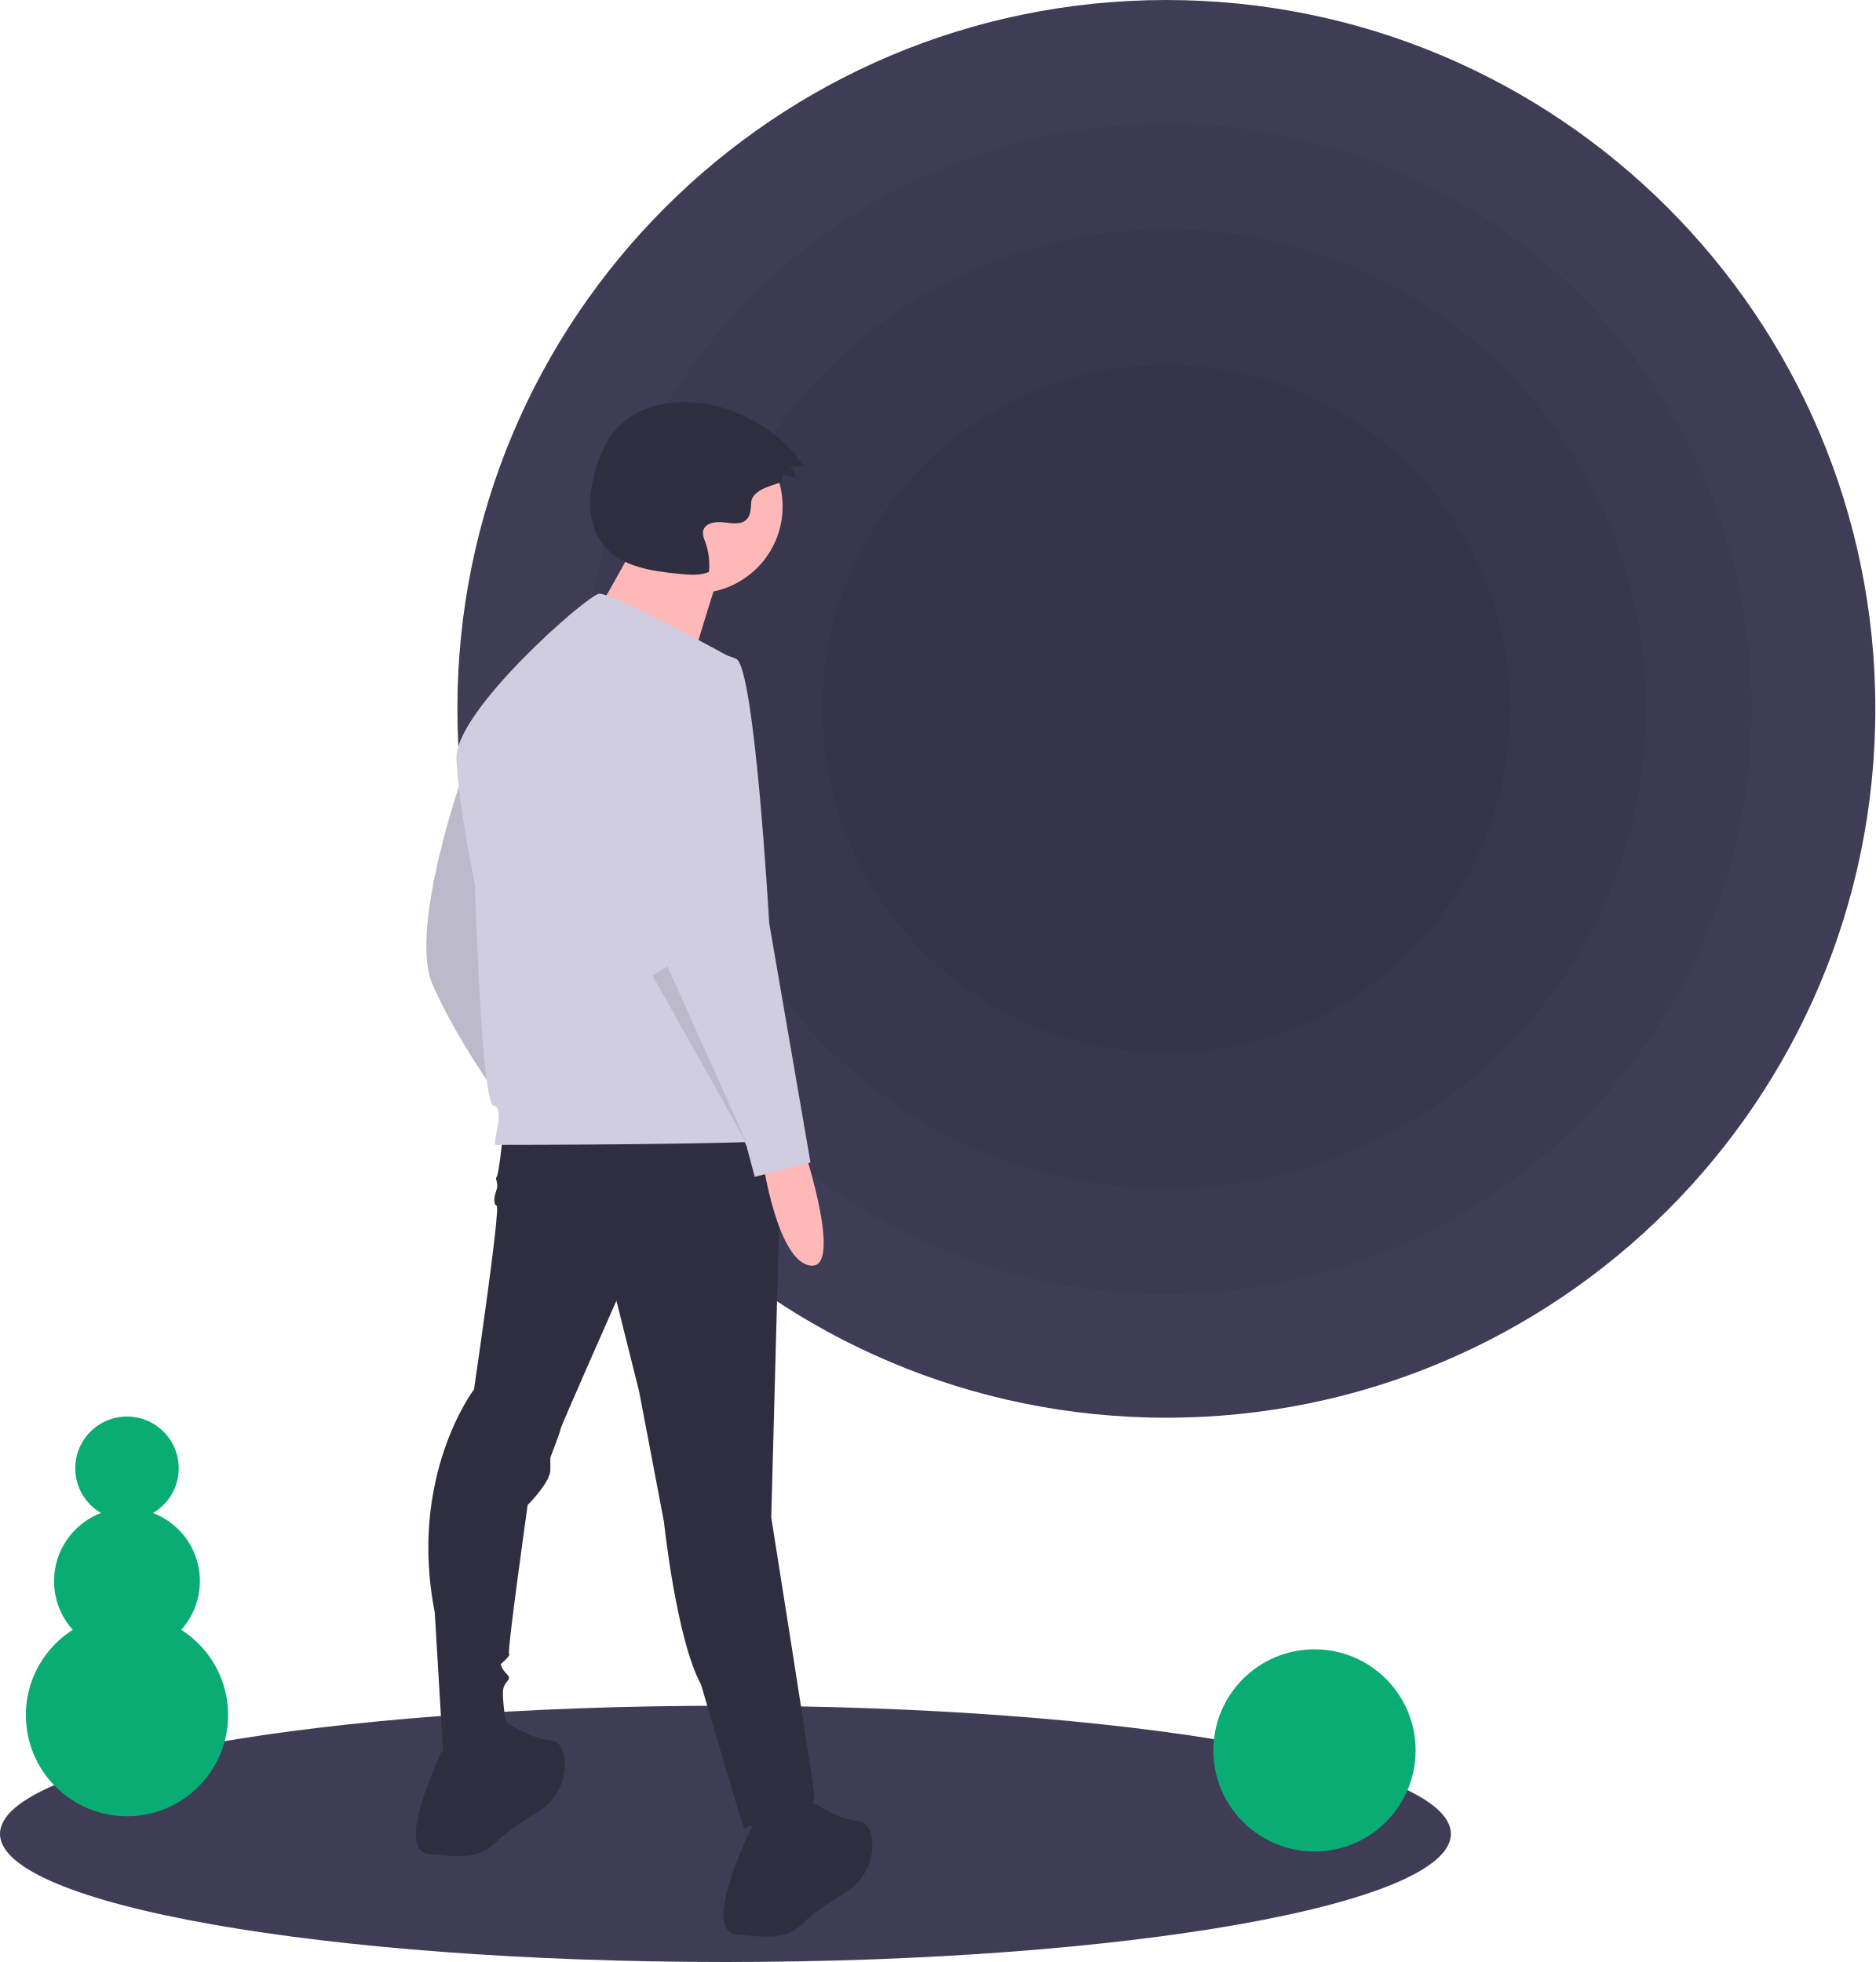
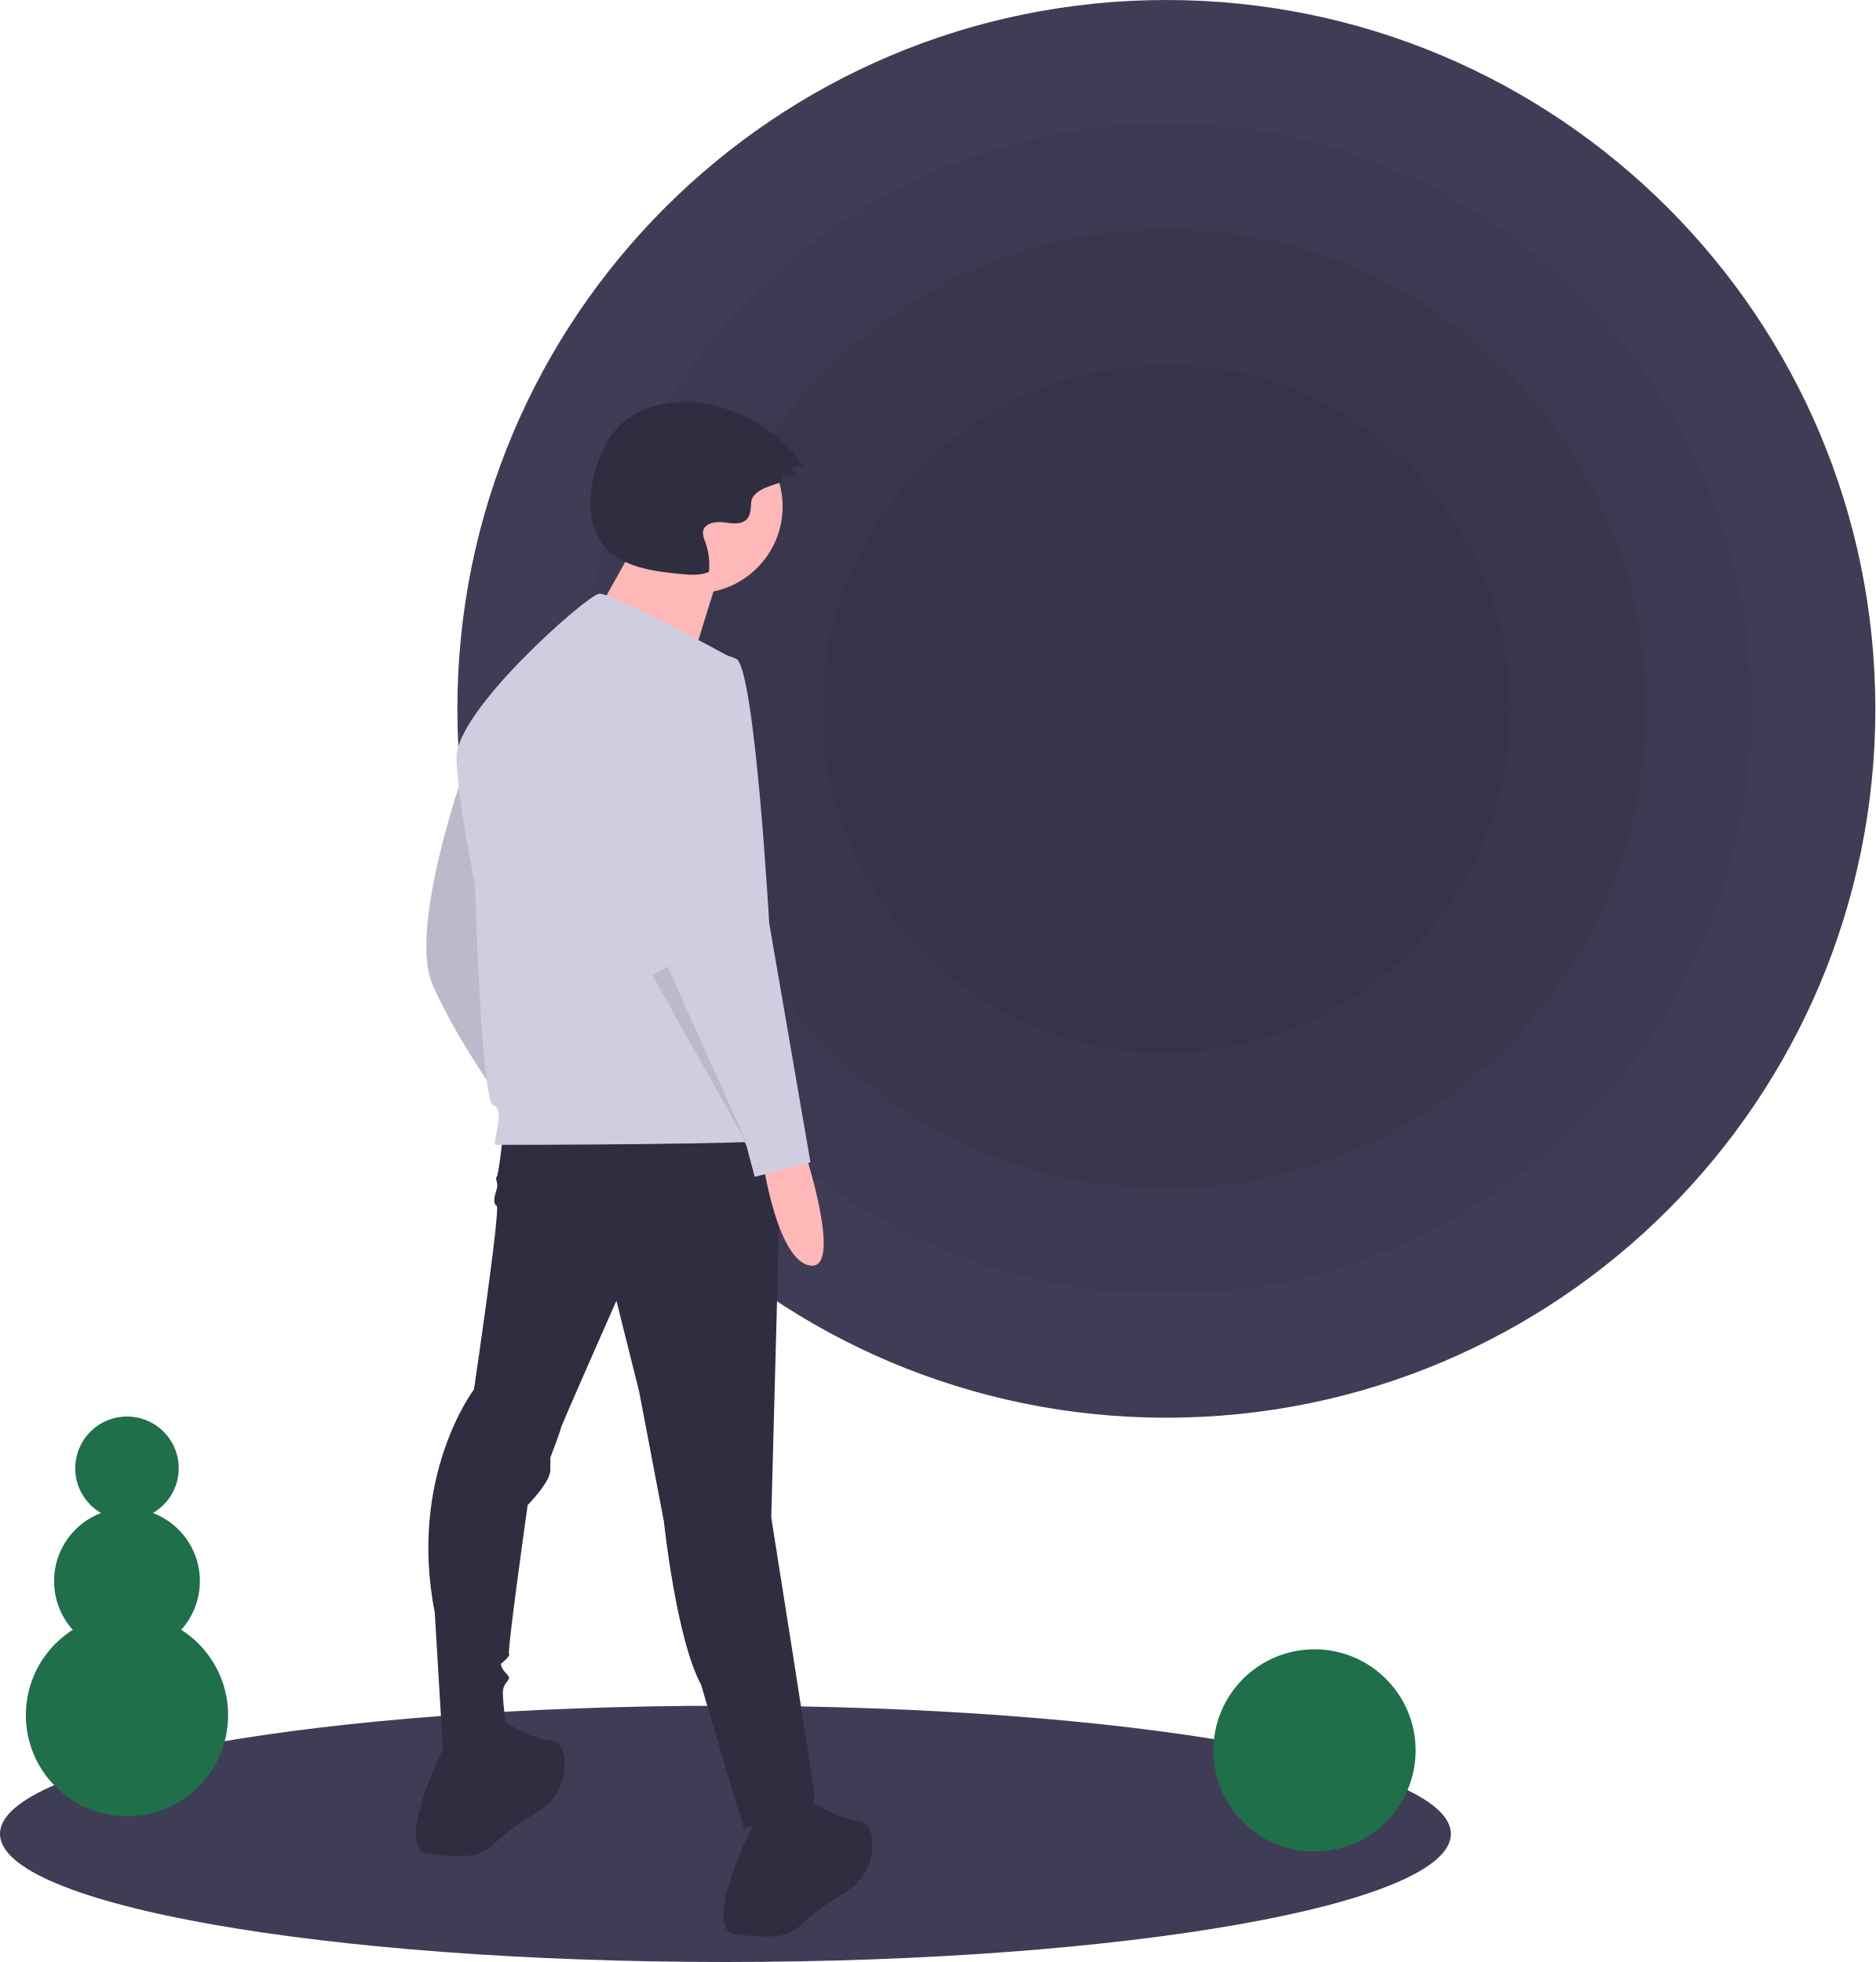
<svg xmlns="http://www.w3.org/2000/svg" data-name="Layer 1" width="797.5" height="834.5" viewBox="0 0 797.5 834.5">
  <ellipse cx="308.5" cy="780" rx="308.5" ry="54.5" fill="#3f3d56" />
  <circle cx="496" cy="301.5" r="301.5" fill="#3f3d56" />
  <circle cx="496" cy="301.5" r="248.898" opacity="0.05" />
  <circle cx="496" cy="301.5" r="203.994" opacity="0.05" />
  <circle cx="496" cy="301.5" r="146.26" opacity="0.05" />
  <path d="M398.42,361.232s-23.704,66.722-13.169,90.426,27.216,46.53,27.216,46.53S406.322,365.622,398.42,361.232Z" transform="translate(-201.25 -32.75)" fill="#d0cde1" />
  <path d="M398.42,361.232s-23.704,66.722-13.169,90.426,27.216,46.53,27.216,46.53S406.322,365.622,398.42,361.232Z" transform="translate(-201.25 -32.75)" opacity="0.1" />
  <path d="M415.101,515.747s-1.756,16.681-2.634,17.558.878,2.634,0,5.268-1.756,6.145,0,7.023-9.657,78.135-9.657,78.135-28.094,36.873-16.681,94.816l3.512,58.821s27.216,1.756,27.216-7.901c0,0-1.756-11.413-1.756-16.681s4.39-5.268,1.756-7.901-2.634-4.39-2.634-4.39,4.39-3.512,3.512-4.39,7.901-63.211,7.901-63.211,9.657-9.657,9.657-14.925v-5.268s4.39-11.413,4.39-12.291,23.704-54.431,23.704-54.431l9.657,38.629,10.535,55.309s5.268,50.042,15.803,69.356c0,0,18.436,63.211,18.436,61.455s30.727-6.145,29.849-14.047-18.436-118.52-18.436-118.52L533.621,513.991Z" transform="translate(-201.25 -32.75)" fill="#2f2e41" />
  <path d="M391.397,772.978s-23.704,46.53-7.901,48.286,21.948,1.756,28.971-5.268c3.84-3.84,11.615-8.991,17.876-12.873a23.117,23.117,0,0,0,10.969-21.982c-.463-4.295-2.068-7.834-6.019-8.164-10.535-.878-22.826-10.535-22.826-10.535Z" transform="translate(-201.25 -32.75)" fill="#2f2e41" />
  <path d="M522.208,807.217s-23.704,46.53-7.901,48.286,21.948,1.756,28.971-5.268c3.84-3.84,11.615-8.991,17.876-12.873a23.117,23.117,0,0,0,10.969-21.982c-.463-4.295-2.068-7.834-6.019-8.164-10.535-.878-22.826-10.535-22.826-10.535Z" transform="translate(-201.25 -32.75)" fill="#2f2e41" />
  <circle cx="295.905" cy="215.433" r="36.905" fill="#ffb8b8" />
  <path d="M473.43,260.308S447.07,308.812,444.961,308.812,492.41,324.628,492.41,324.628s13.707-46.394,15.816-50.612Z" transform="translate(-201.25 -32.75)" fill="#ffb8b8" />
  <path d="M513.867,313.385s-52.675-28.971-57.943-28.094-61.455,50.042-60.577,70.234,7.901,53.553,7.901,53.553,2.634,93.06,7.901,93.938-.878,16.681.878,16.681,122.909,0,123.787-2.634S513.867,313.385,513.867,313.385Z" transform="translate(-201.25 -32.75)" fill="#d0cde1" />
  <path d="M543.278,521.892s16.681,50.92,2.634,49.164-20.192-43.896-20.192-43.896Z" transform="translate(-201.25 -32.75)" fill="#ffb8b8" />
  <path d="M498.504,310.313s-32.483,7.023-27.216,50.92,14.925,87.792,14.925,87.792l32.483,71.112,3.512,13.169,23.704-6.145L528.353,425.321s-6.145-108.863-14.047-112.374A34,34,0,0,0,498.504,310.313Z" transform="translate(-201.25 -32.75)" fill="#d0cde1" />
  <polygon points="277.5 414.958 317.885 486.947 283.86 411.09 277.5 414.958" opacity="0.1" />
  <path d="M533.896,237.316l.122-2.82,5.61,1.396a6.27,6.27,0,0,0-2.514-4.615l5.976-.334a64.477,64.477,0,0,0-43.124-26.651c-12.926-1.873-27.318.838-36.182,10.43-4.299,4.653-7.001,10.57-8.922,16.607-3.539,11.118-4.26,24.372,3.12,33.409,7.501,9.185,20.602,10.984,32.406,12.121,4.153.4,8.506.772,12.355-.839a29.721,29.721,0,0,0-1.654-13.037,8.687,8.687,0,0,1-.879-4.152c.525-3.512,5.209-4.396,8.728-3.922s7.75,1.2,10.062-1.494c1.593-1.856,1.499-4.559,1.71-6.996C521.282,239.785,533.836,238.707,533.896,237.316Z" transform="translate(-201.25 -32.75)" fill="#2f2e41" />
-   <circle cx="559" cy="744.5" r="43" fill="#09ad74" />
-   <circle cx="54" cy="729.5" r="43" fill="#09ad74" />
-   <circle cx="54" cy="672.5" r="31" fill="#09ad74" />
-   <circle cx="54" cy="624.5" r="22" fill="#09ad74" />
+   <circle cx="559" cy="744.5" r="43" fill="#1F6F4B" />
+   <circle cx="54" cy="729.5" r="43" fill="#1F6F4B" />
+   <circle cx="54" cy="672.5" r="31" fill="#1F6F4B" />
+   <circle cx="54" cy="624.5" r="22" fill="#1F6F4B" />
</svg>
